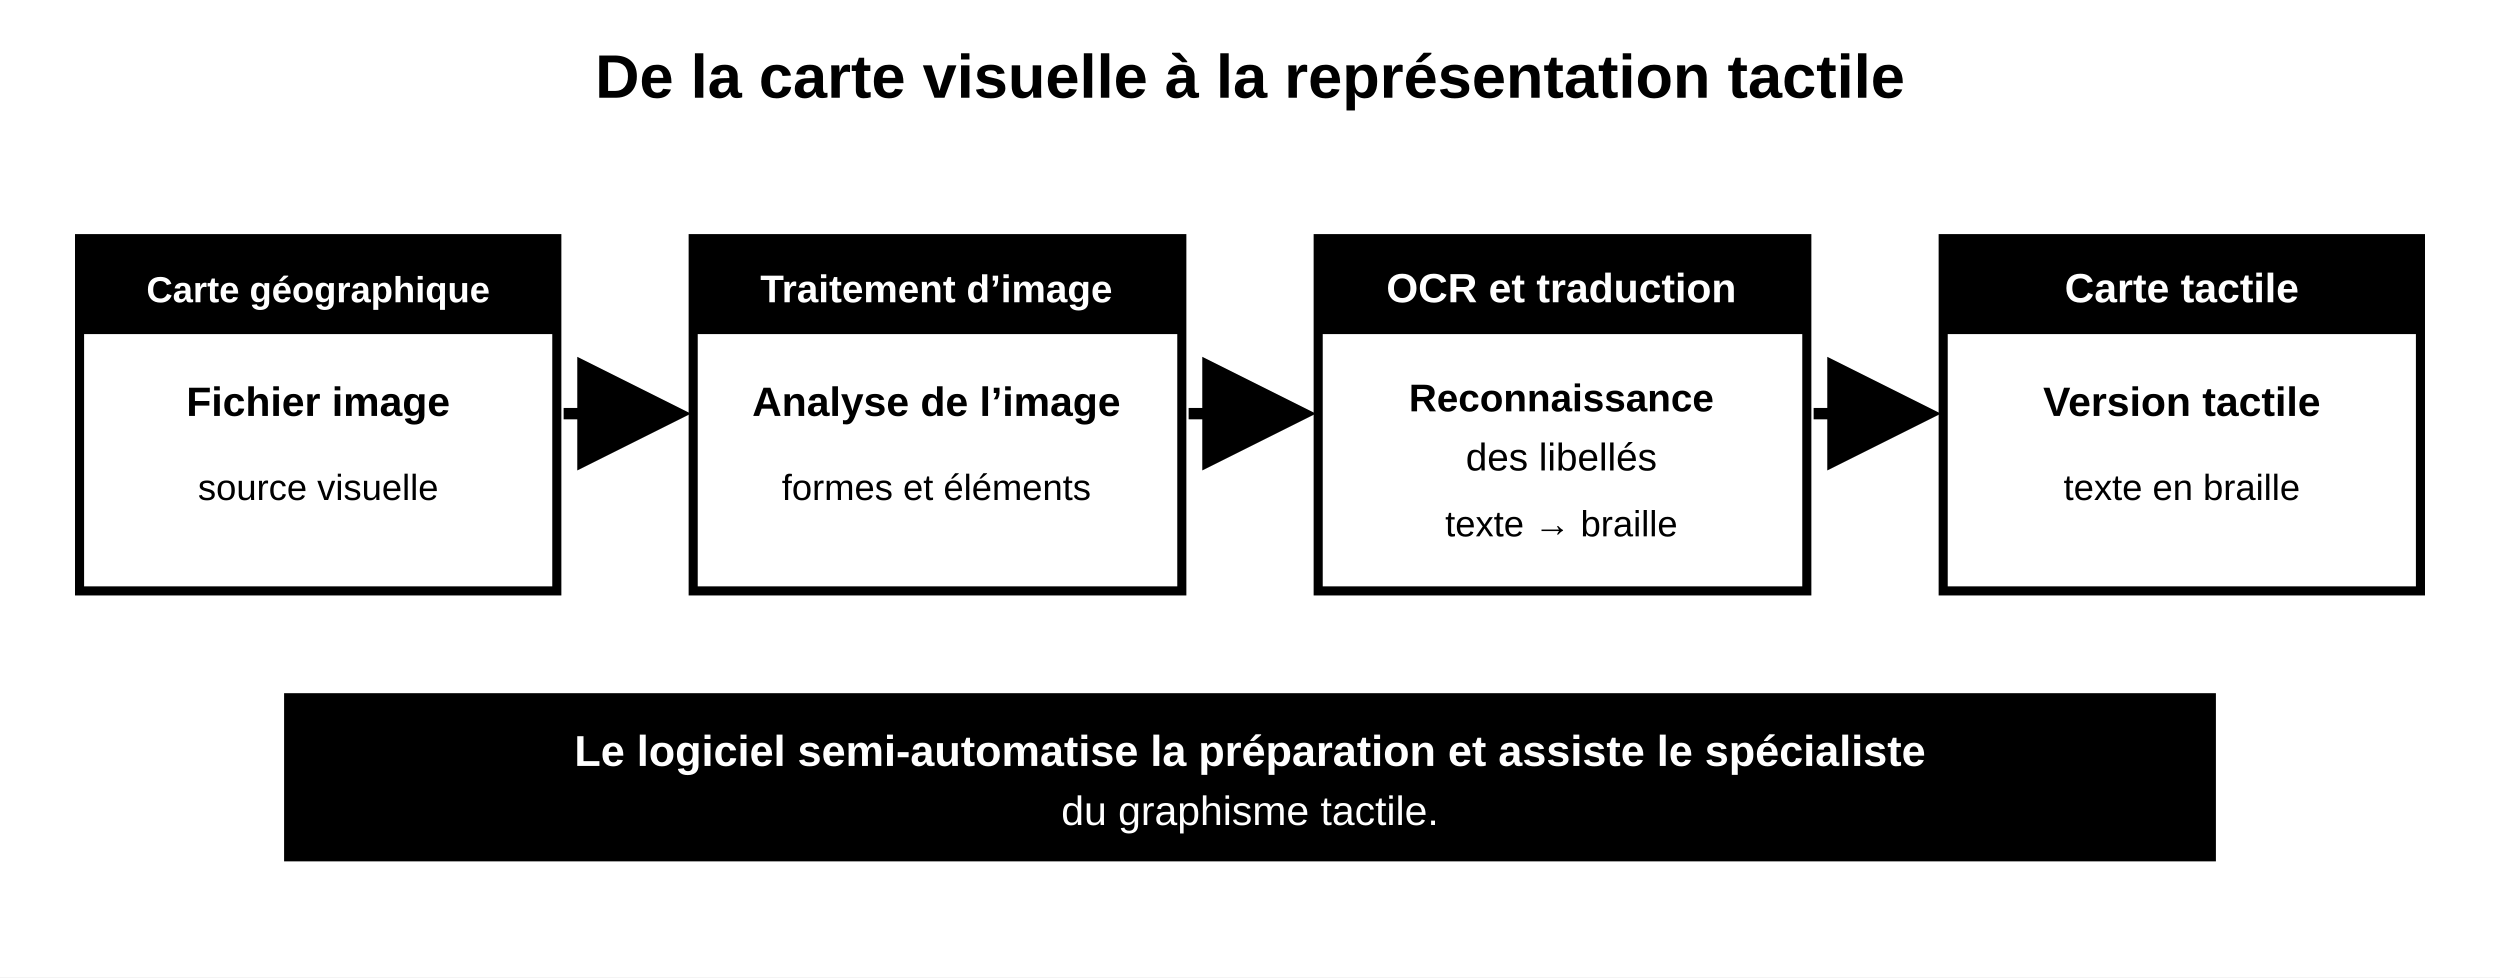
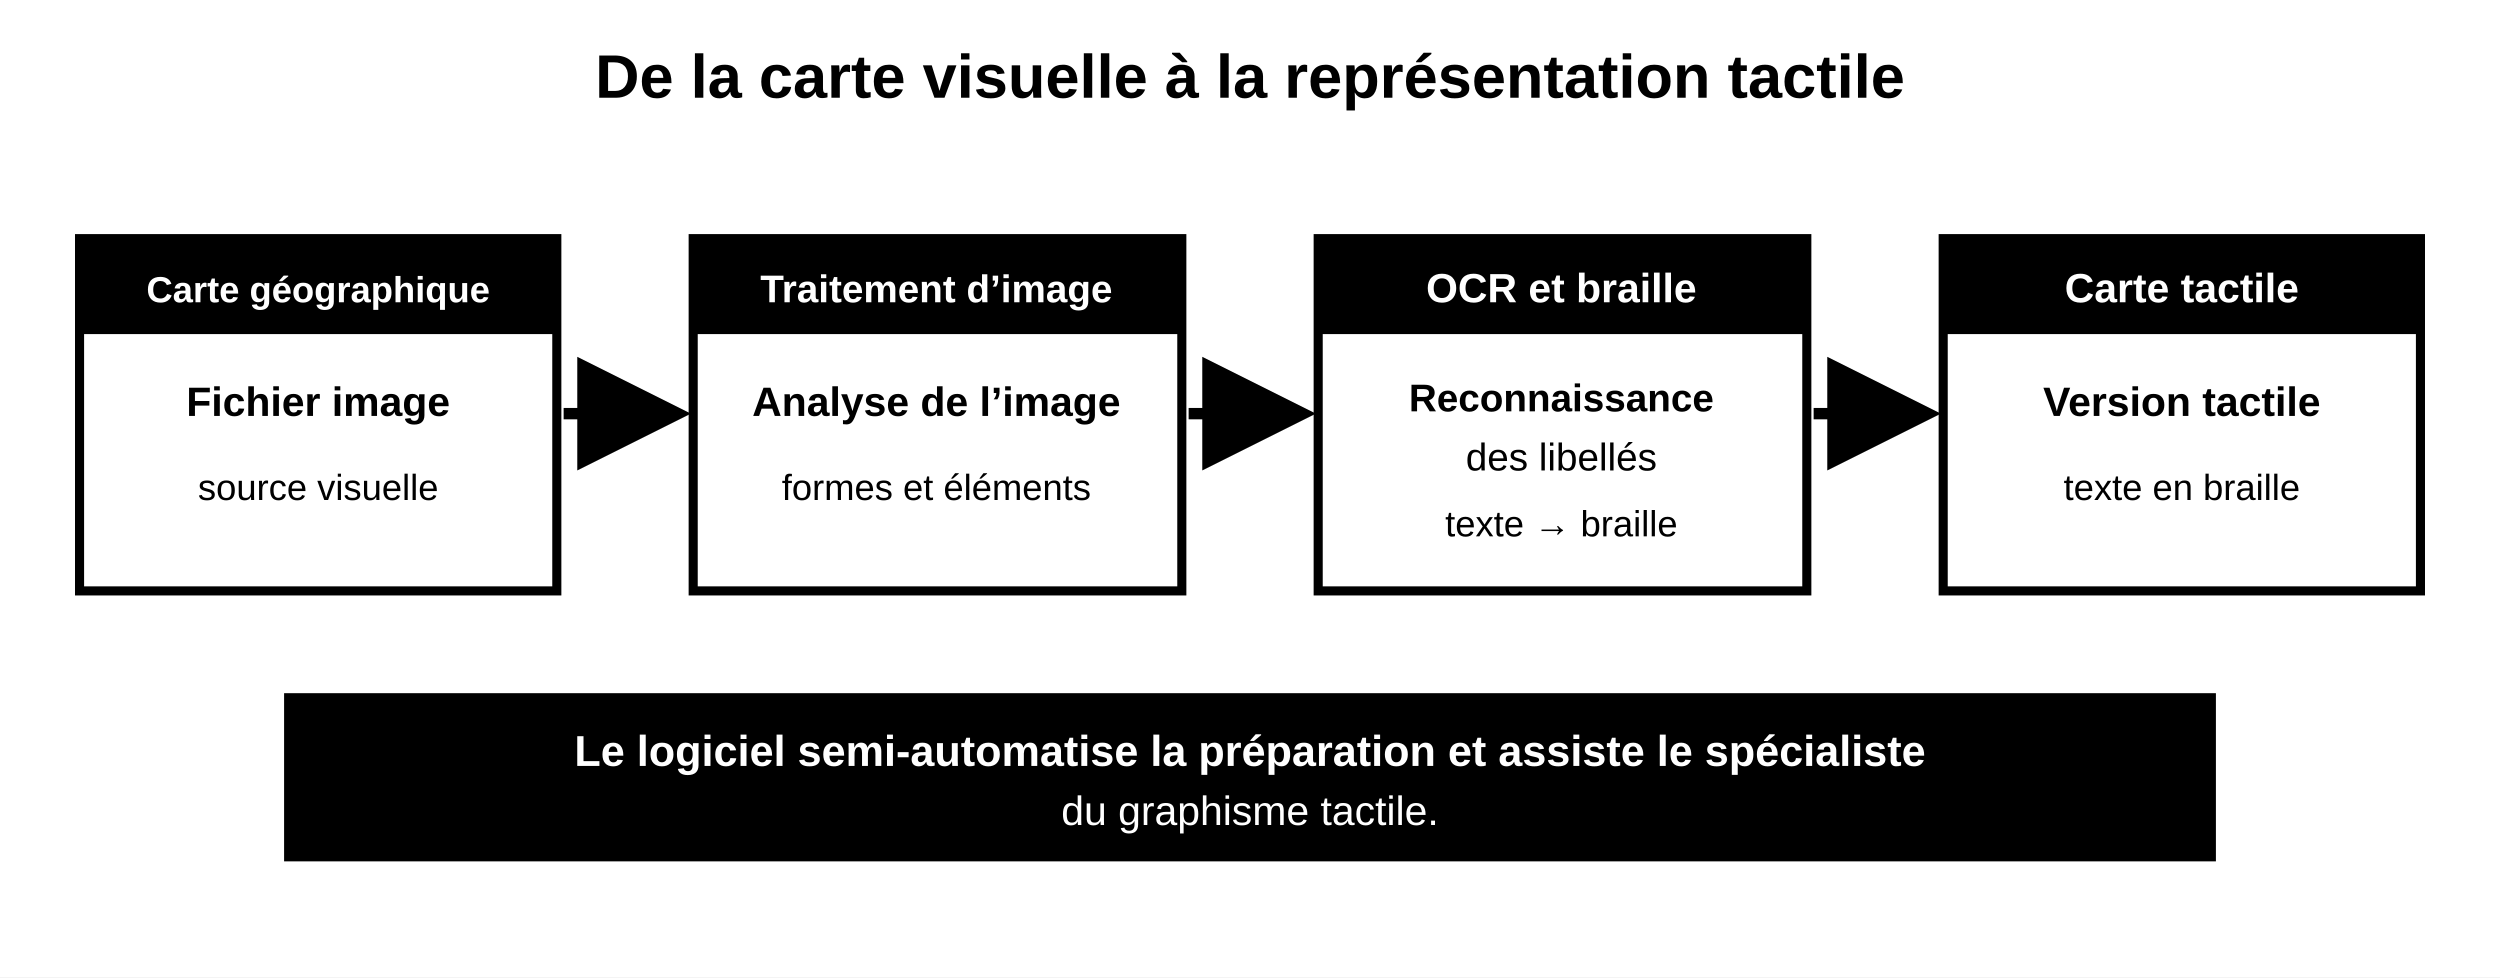
- <svg xmlns="http://www.w3.org/2000/svg" viewBox="0 0 1100 430" role="img" aria-labelledby="title desc">
+ <svg xmlns="http://www.w3.org/2000/svg" xml:lang="fr" lang="fr" viewBox="0 0 1100 430" role="img" aria-labelledby="title desc">
  <defs>
    <marker id="arrow" markerWidth="10" markerHeight="10" refX="8" refY="5" orient="auto">
      <path d="M0,0 L10,5 L0,10 z" fill="#000000" />
    </marker>
  </defs>
  <rect width="1100" height="430" fill="#ffffff" />
  <text x="550" y="43" text-anchor="middle" font-family="Arial,sans-serif" font-size="27" font-weight="700" fill="#000000">De la carte visuelle à la représentation tactile</text>
  <g font-family="Arial,sans-serif" text-anchor="middle">
    <rect x="35" y="105" width="210" height="155" fill="#ffffff" stroke="#000000" stroke-width="4" />
    <rect x="35" y="105" width="210" height="42" fill="#000000" />
    <text x="140" y="133" font-size="16" font-weight="700" fill="#ffffff">Carte géographique</text>
    <text x="140" y="183" font-size="18" font-weight="700" fill="#000000">Fichier image</text>
    <text x="140" y="220" font-size="16" fill="#000000">source visuelle</text>
    <rect x="305" y="105" width="215" height="155" fill="#ffffff" stroke="#000000" stroke-width="4" />
    <rect x="305" y="105" width="215" height="42" fill="#000000" />
    <text x="412" y="133" font-size="17" font-weight="700" fill="#ffffff">Traitement d’image</text>
    <text x="412" y="183" font-size="18" font-weight="700" fill="#000000">Analyse de l’image</text>
    <text x="412" y="220" font-size="16" fill="#000000">formes et éléments</text>
    <rect x="580" y="105" width="215" height="155" fill="#ffffff" stroke="#000000" stroke-width="4" />
    <rect x="580" y="105" width="215" height="42" fill="#000000" />
-     <text x="687" y="133" font-size="18" font-weight="700" fill="#ffffff">OCR et traduction</text>
+     <text x="687" y="133" font-size="18" font-weight="700" fill="#ffffff">OCR et braille</text>
    <text x="687" y="181" font-size="17" font-weight="700" fill="#000000">Reconnaissance</text>
    <text x="687" y="207" font-size="17" fill="#000000">des libellés</text>
    <text x="687" y="236" font-size="16" fill="#000000">texte → braille</text>
    <rect x="855" y="105" width="210" height="155" fill="#ffffff" stroke="#000000" stroke-width="4" />
    <rect x="855" y="105" width="210" height="42" fill="#000000" />
    <text x="960" y="133" font-size="18" font-weight="700" fill="#ffffff">Carte tactile</text>
    <text x="960" y="183" font-size="18" font-weight="700" fill="#000000">Version tactile</text>
    <text x="960" y="220" font-size="16" fill="#000000">texte en braille</text>
  </g>
  <path d="M248 182 H294" stroke="#000000" stroke-width="5" marker-end="url(#arrow)" />
  <path d="M523 182 H569" stroke="#000000" stroke-width="5" marker-end="url(#arrow)" />
  <path d="M798 182 H844" stroke="#000000" stroke-width="5" marker-end="url(#arrow)" />
  <rect x="125" y="305" width="850" height="74" fill="#000000" />
  <text x="550" y="337" text-anchor="middle" font-family="Arial,sans-serif" font-size="19" font-weight="700" fill="#ffffff">Le logiciel semi-automatise la préparation et assiste le spécialiste</text>
  <text x="550" y="363" text-anchor="middle" font-family="Arial,sans-serif" font-size="18" fill="#ffffff">du graphisme tactile.</text>
</svg>
